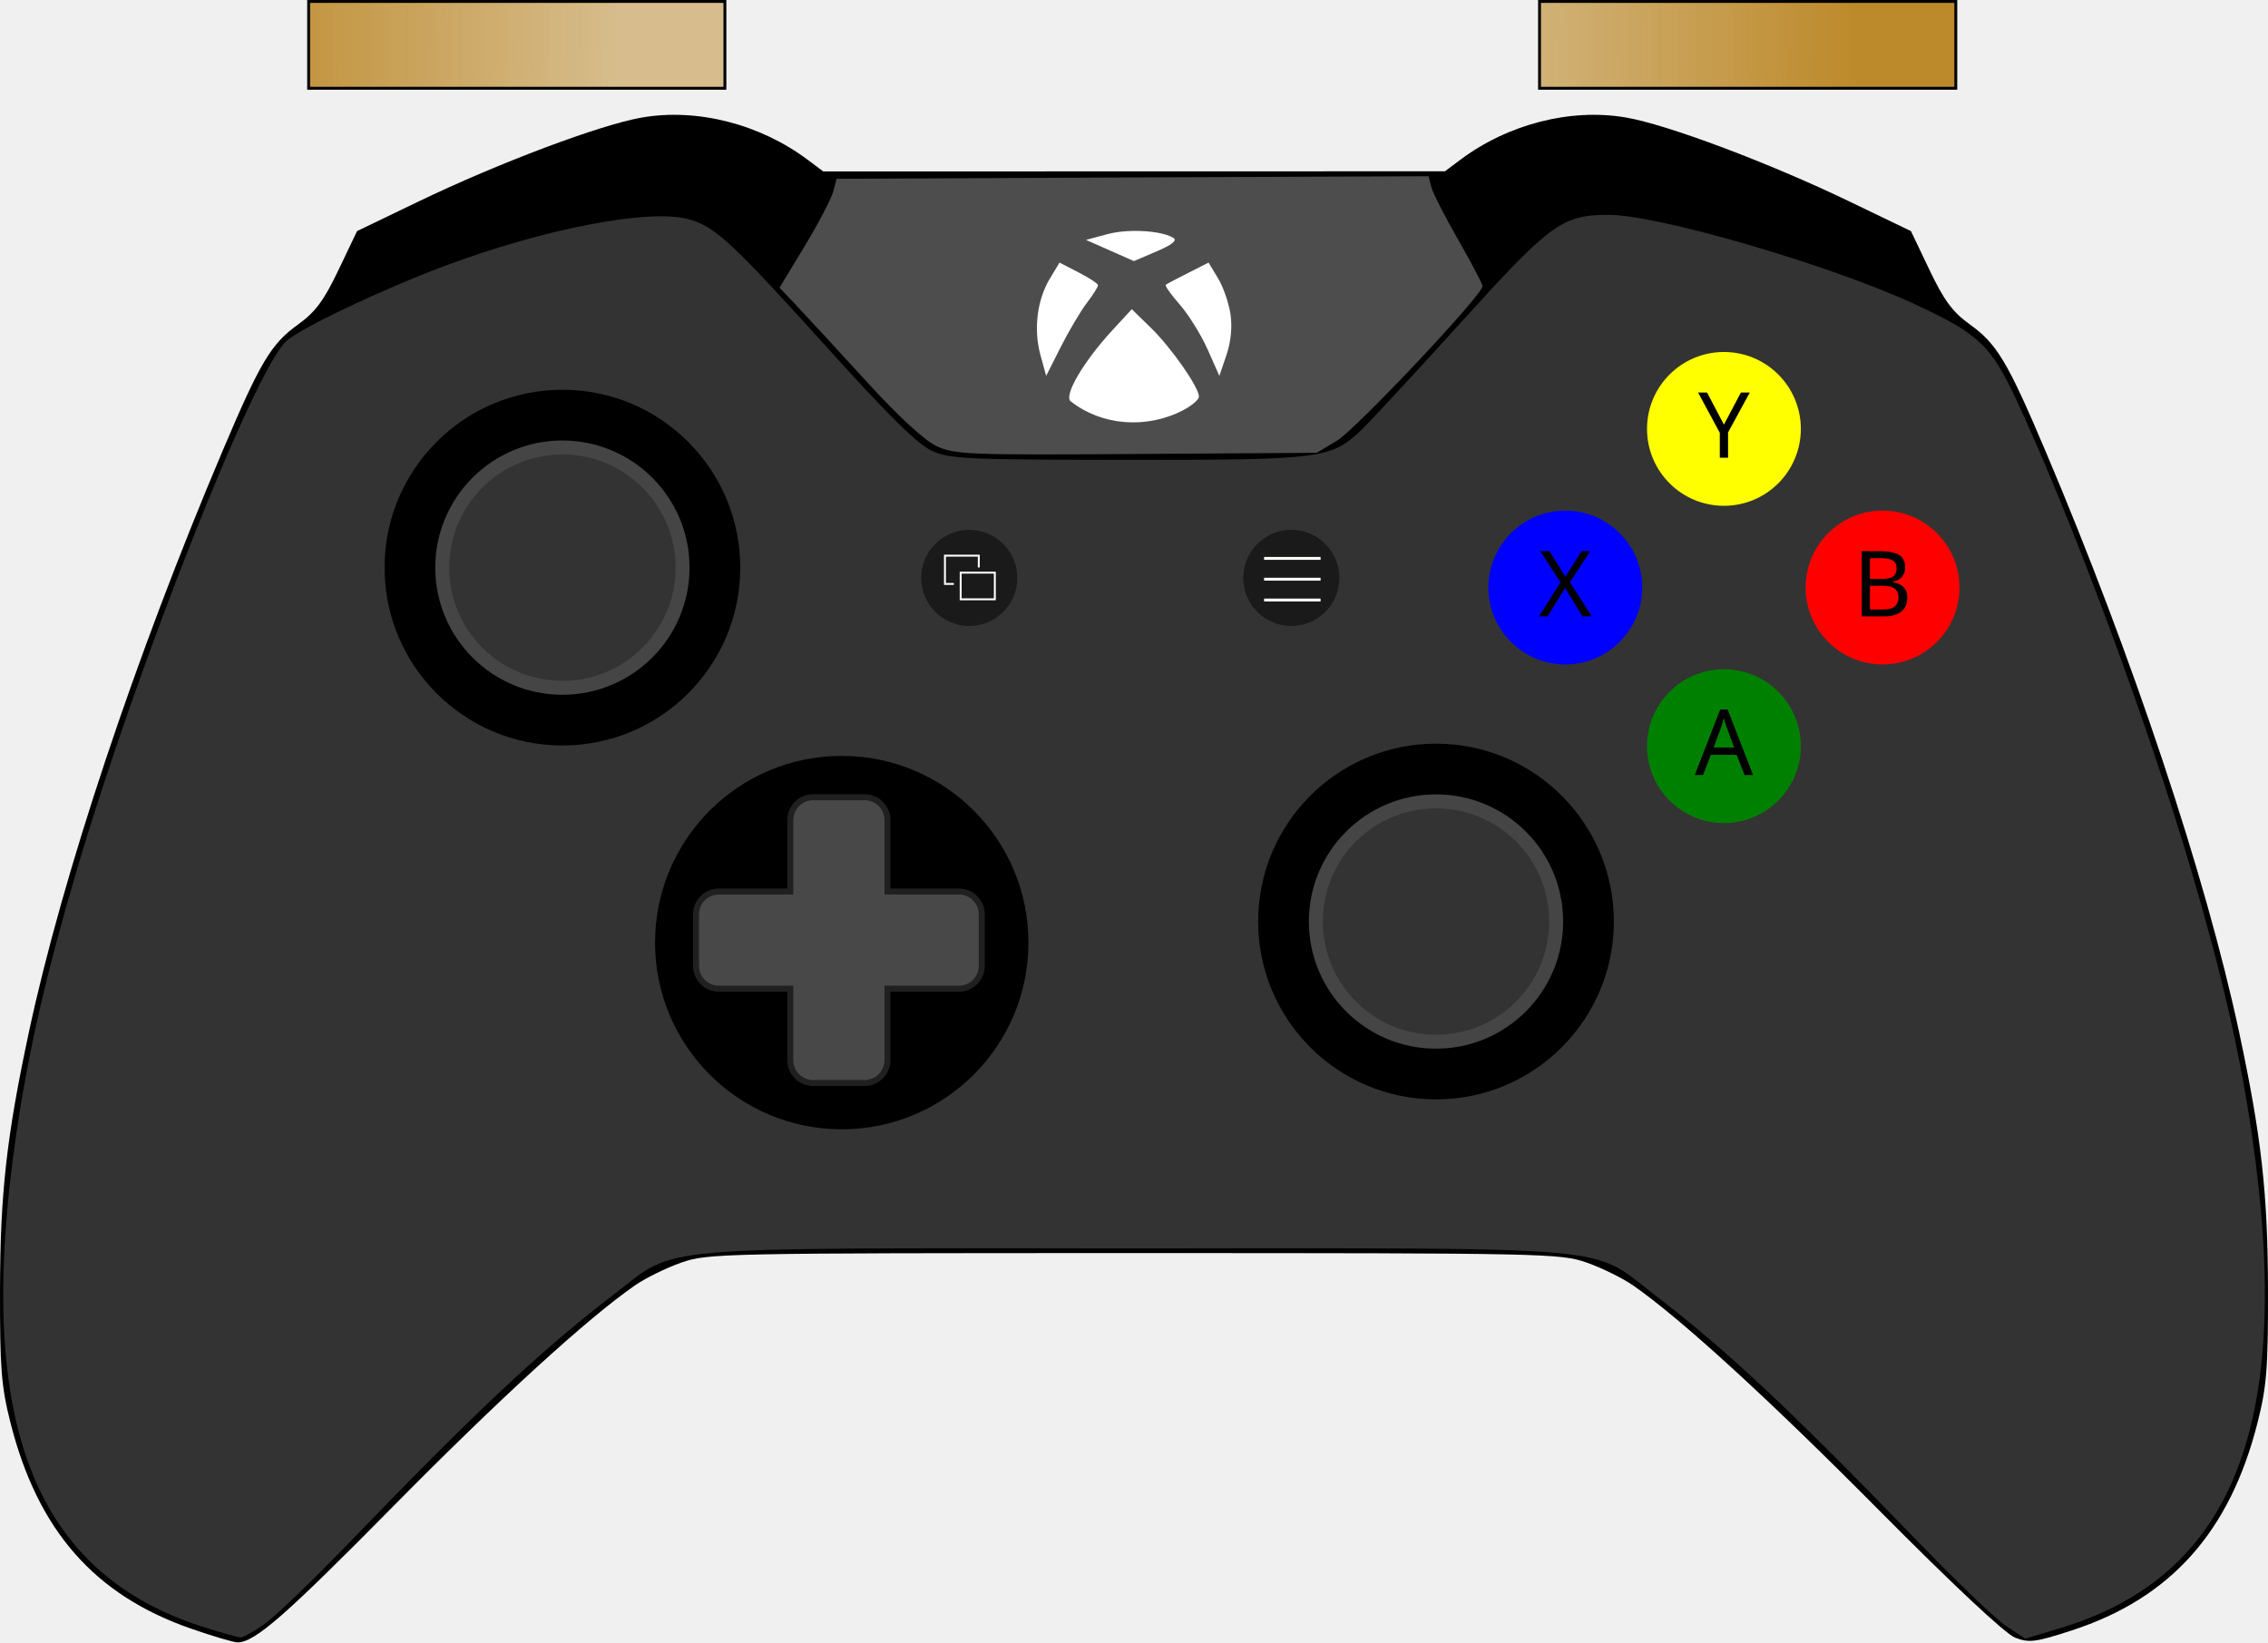
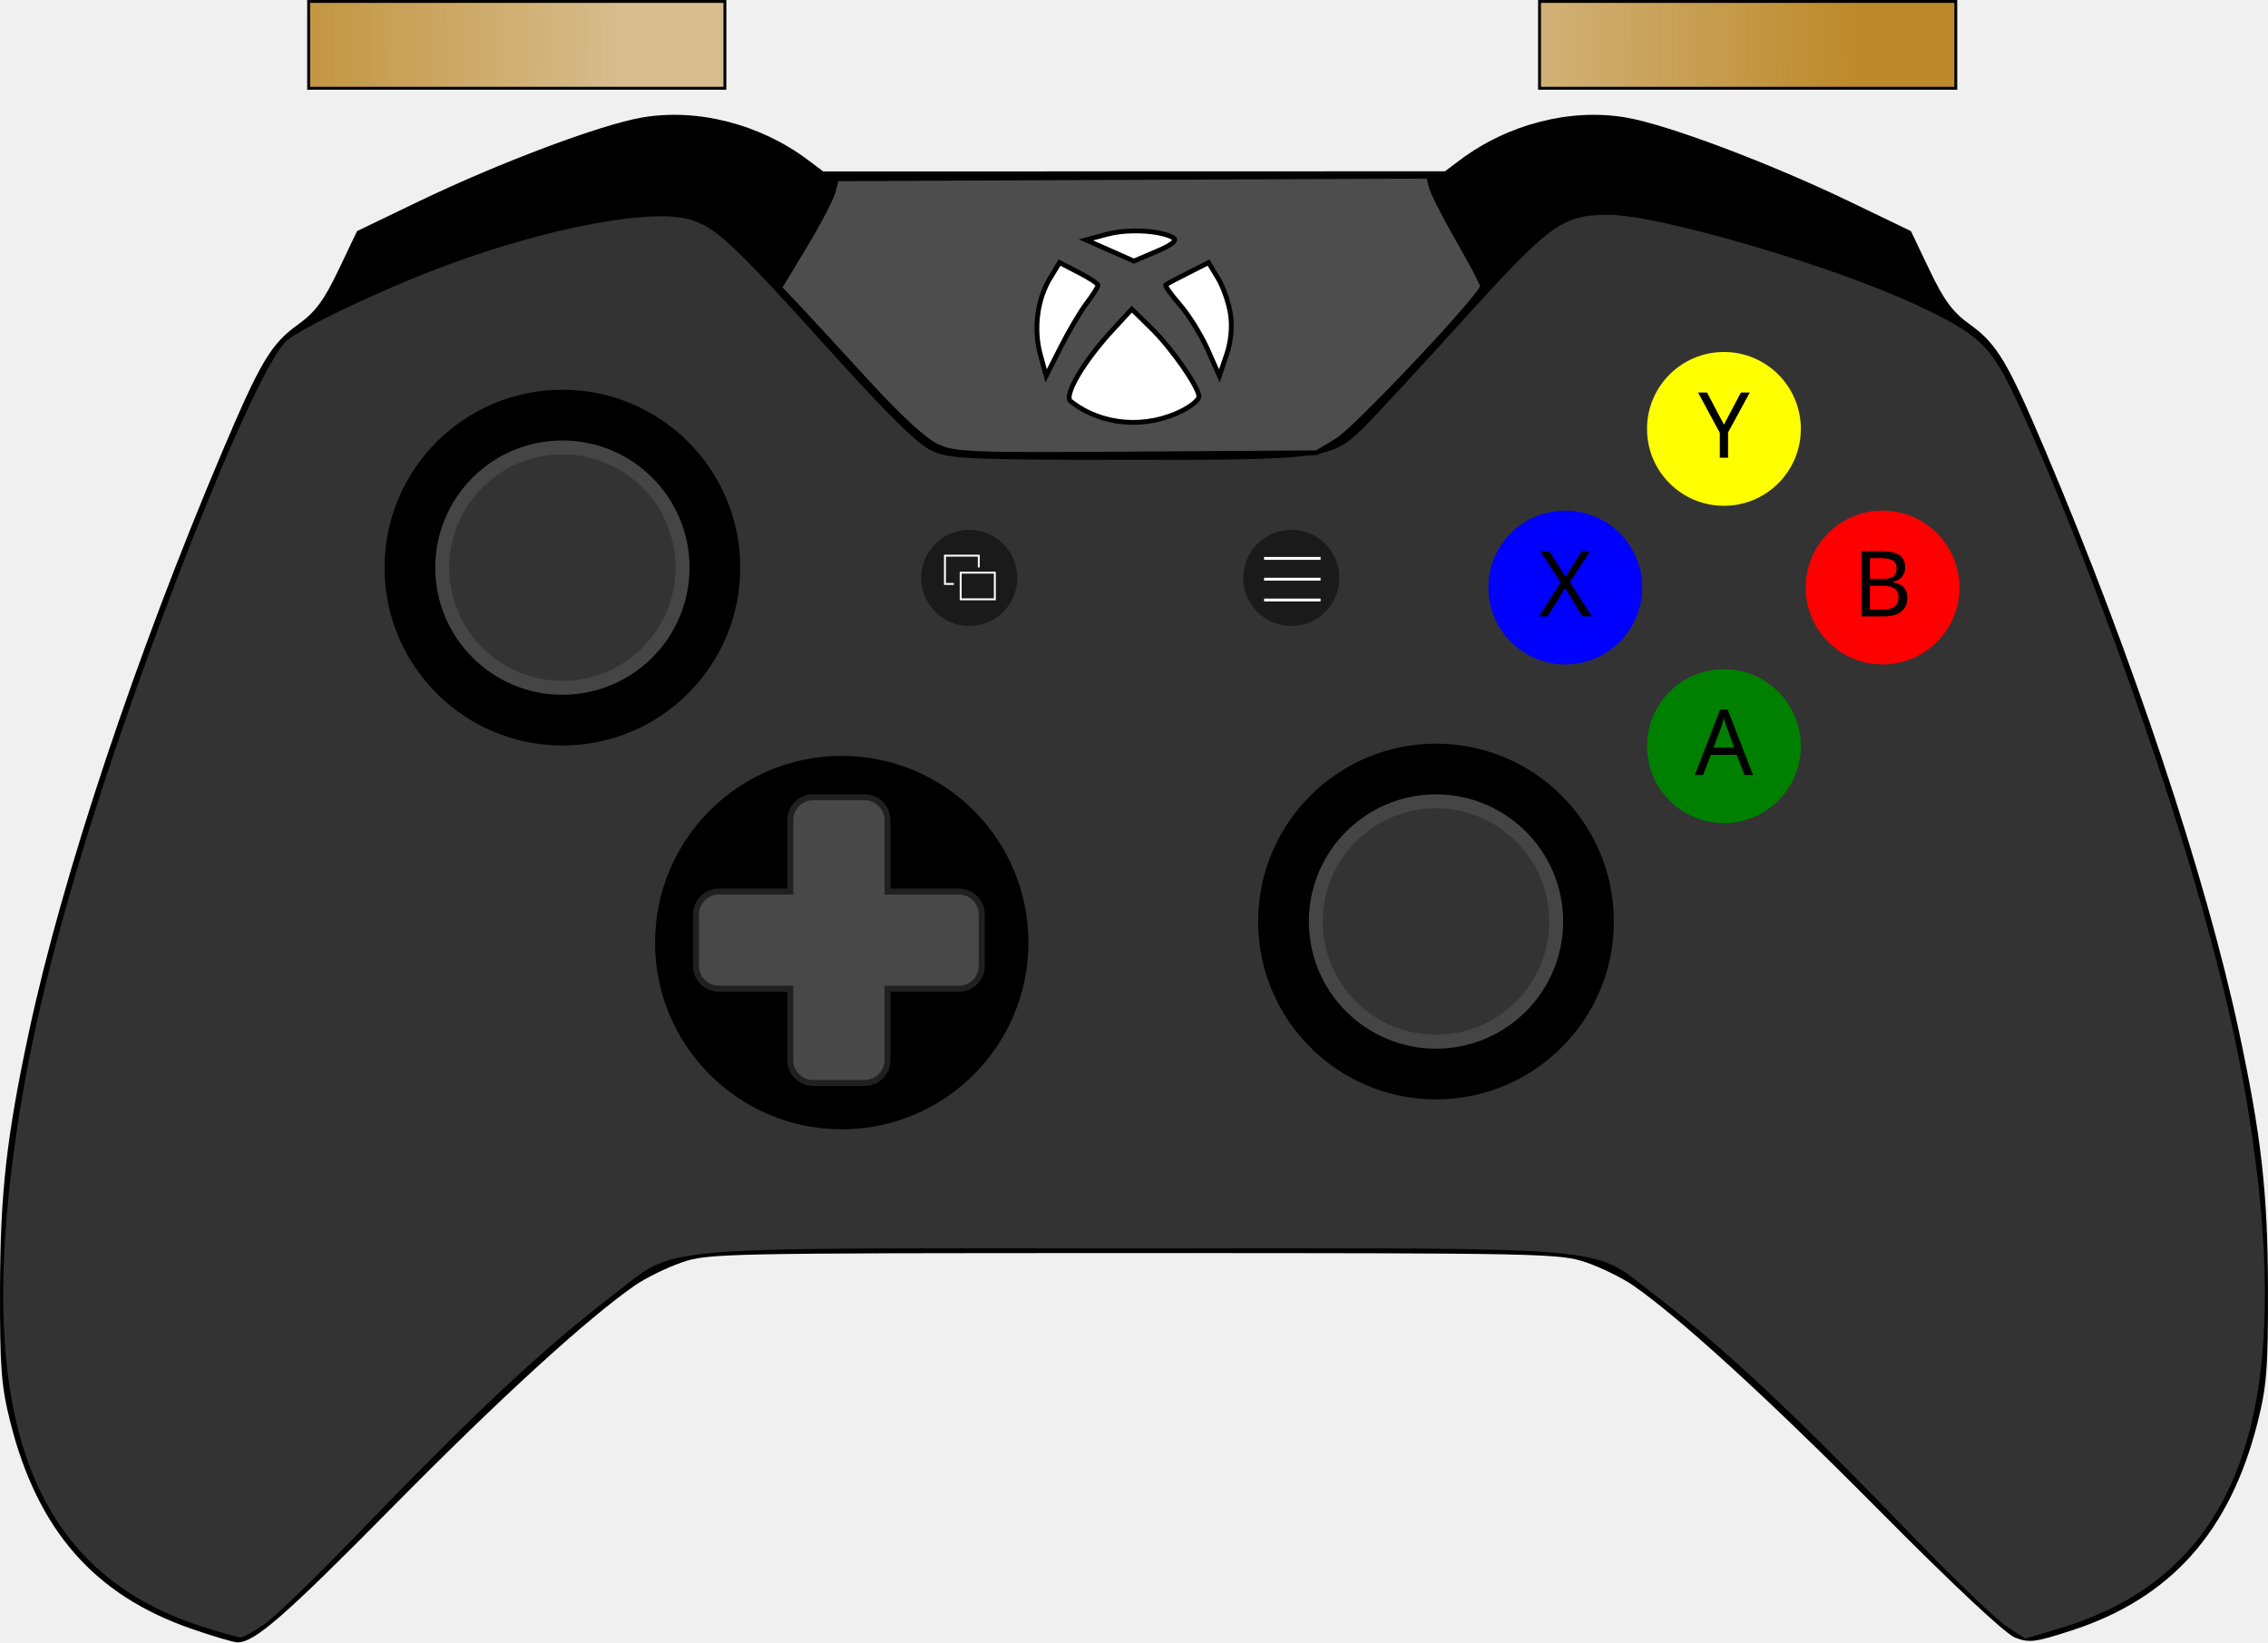
<svg xmlns="http://www.w3.org/2000/svg" xmlns:ns1="http://www.munia.io/namespaces/munia" xmlns:xlink="http://www.w3.org/1999/xlink" version="1.1" width="471.824" height="341.657" id="svg3412" viewBox="0 0 471.827 341.657">
  <ns1:info ns1:device-type="XInput" ns1:skin-name="Xbox One" />
  <style>
        text{font-size:19px;line-height:25px;font-family:sans-serif;fill:black;stroke-width:1px;text-anchor:middle;baseline-shift:-6;}
		.stick{stroke:#454545;stroke-width:2.9;}
		.pressed{fill:white;stroke:white;display:none;}
        .pressed button{stroke-width:2.5;}
    </style>
  <defs id="defs">
    <linearGradient id="linearGradient1752">
      <stop id="stop1750" offset="0" style="stop-color:#bd8a2b;stop-opacity:0.5;" />
      <stop id="stop1748" offset="1" style="stop-color:#bd8a2b;stop-opacity:1;" />
    </linearGradient>
    <linearGradient id="linearGradient1718">
      <stop id="stop1714" offset="0" style="stop-color:#bd8a2b;stop-opacity:1;" />
      <stop id="stop1716" offset="1" style="stop-color:#bd8a2b;stop-opacity:0.5;" />
    </linearGradient>
    <linearGradient id="linearGradient1724" x1="112.698" y1="-36.096" x2="28.55" y2="-36.472" gradientTransform="translate(28.6147,-6.13299)" gradientUnits="userSpaceOnUse" xlink:href="#linearGradient1752" />
    <linearGradient id="linearGradient1746" x1="112.698" y1="-36.096" x2="28.55" y2="-36.472" gradientTransform="translate(28.6147,-6.13299)" gradientUnits="userSpaceOnUse" xlink:href="#linearGradient1718" />
  </defs>
  <g id="Base-elems">
    <path id="outline" style="fill:black" d="M 39.7,338.79 C 19.602,331.794 7.826,318.338 2.159,295.892 0.263,288.383 -0.035,284.543 0.003,268.176 0.05,248.146 1.366,236.44 6.019,214.676 12.966,182.18 28.169,136.572 46.34,93.714 54.16,75.273 56.395,71.532 62.003,67.504 c 3.609,-2.591 5.381,-4.981 8.424,-11.357 l 3.854,-8.075 12.828,-6.174 C 103.802,33.865 124.94,25.922 133.567,24.443 c 11.522,-1.976 24.552,1.36 34.519,8.837 l 3.173,2.38 64.673,-0.014 64.673,-0.014 3.154,-2.366 c 9.95,-7.463 22.988,-10.797 34.502,-8.823 8.626,1.479 29.765,9.422 46.458,17.456 l 12.827,6.174 3.854,8.075 c 3.043,6.376 4.816,8.765 8.424,11.357 5.609,4.028 7.844,7.768 15.663,26.209 18.172,42.858 33.375,88.466 40.321,120.962 4.653,21.764 5.969,33.47 6.016,53.5 0.04,16.367 -0.26,20.207 -2.156,27.716 -5.749,22.771 -18.096,36.592 -38.664,43.283 -7.584,2.467 -8.882,2.631 -11.806,1.493 -2.02,-0.786 -12.907,-10.982 -28.284,-26.488 -23.033,-23.226 -41.361,-39.978 -51.198,-46.795 -2.172,-1.505 -6.492,-3.631 -9.601,-4.723 -5.475,-1.924 -8.417,-1.986 -94.201,-1.986 -85.784,0 -88.727,0.06 -94.202,1.986 -3.108,1.092 -7.429,3.218 -9.601,4.723 -9.941,6.89 -28.146,23.522 -50.197,45.862 -22.604,22.9 -28.935,28.434 -32.5,28.411 -0.825,0 -5.196,-1.296 -9.714,-2.868 z" />
    <path id="front_face" style="fill:#333" d="m 334.61,44.691 c -9.681,0.037 -12.046,1.789 -30.875,22.594 -9.403,10.389 -18.621,20.329 -20.469,22.093 -6.346,6.059 -8.173,6.306 -48.719,6.282 -33.393,-0.02 -36.996,-0.199 -40.687,-1.875 -2.896,-1.316 -8.897,-7.209 -21.094,-20.719 C 152.237,50.325 148.813,47.122 143.235,45.597 135.089,43.37 113.562,47.482 92.703,55.253 79.639,60.12 62.547,68.233 59.547,70.972 52.871,77.068 28.412,138.816 15.953,181.065 9.553,202.77 5.91,218.712 3.391,235.877 c -8.691,59.217 3.248,91.025 38.469,102.438 3.879,1.257 7.551,2.288 8.156,2.312 0.605,0.02 2.945,-1.29 5.219,-2.937 2.273,-1.647 10.316,-9.41 17.875,-17.25 25.619,-26.576 39.465,-39.571 54.468,-51.063 13.629,-10.439 5.566,-9.687 108.344,-9.687 102.779,0 94.684,-0.752 108.313,9.687 15.017,11.502 28.284,23.942 55,51.563 7.857,8.123 16.036,15.951 18.187,17.375 l 3.906,2.562 7.313,-2.187 c 36.225,-10.935 48.606,-42.902 39.812,-102.813 -2.519,-17.165 -6.193,-33.107 -12.593,-54.812 -8.946,-30.335 -25.142,-73.9 -36.438,-97.999 -5.316,-11.341 -7.799,-13.653 -21.344,-19.907 -17.581,-8.117 -53.286,-18.508 -63.468,-18.469 z" />
    <circle id="xbox_logo" r="23" cx="235" cy="68" style="display:inline;fill:white" />
-     <path id="top_area" style="fill:#4d4d4d;stroke:4px;stroke-color:black;" d="m 297.203,36.659 -61.593,0.25 -61.563,0.281 -0.719,2.688 c -0.395,1.481 -3.064,6.588 -5.937,11.344 l -5.219,8.625 3.938,4.156 c 2.159,2.288 8.63,9.32 14.375,15.594 6.607,7.216 11.907,12.082 14.437,13.25 3.697,1.706 6.843,1.827 41.5,1.594 l 37.5,-0.25 4.188,-2.5 c 3.933,-2.338 30.312,-30.322 30.312,-32.157 0,-0.461 -2.262,-4.775 -5.031,-9.594 -2.769,-4.819 -5.309,-9.79 -5.625,-11.031 z m -61.25,11.375 c 3.322,-0.03 6.617,0.488 8.188,1.469 0.813,0.507 -0.389,1.467 -3.5,2.781 l -4.75,2.031 -5,-2.219 -4.969,-2.188 4.406,-1.188 c 1.616,-0.44 3.633,-0.67 5.625,-0.688 z m -15.531,6.594 4,2.062 c 2.201,1.123 4,2.307 4,2.656 0,0.349 -1.077,2.048 -2.375,3.75 -1.297,1.702 -3.706,5.794 -5.375,9.094 l -3.031,6 -1.219,-4.438 c -1.439,-5.341 -0.638,-11.486 2.031,-15.875 z m 31,0 1.969,3.25 c 1.083,1.781 2.246,5.148 2.594,7.469 0.401,2.676 0.09,5.796 -0.844,8.531 l -1.469,4.312 -2.469,-5.562 c -1.37,-3.054 -3.98,-7.23 -5.781,-9.281 -1.801,-2.051 -3.117,-3.905 -2.906,-4.094 0.211,-0.189 2.318,-1.29 4.656,-2.469 z m -15.969,9.688 4.032,3.938 c 4.229,4.125 9.937,12.307 9.937,14.25 0,0.625 -1.462,1.881 -3.25,2.813 -7.642,3.984 -16.985,3.254 -23.437,-1.844 -1.487,-1.174 2.681,-8.278 8.656,-14.75 z" />
+     <path id="top_area" style="fill:#4d4d4d;stroke:black;" d="m 297.203,36.659 -61.593,0.25 -61.563,0.281 -0.719,2.688 c -0.395,1.481 -3.064,6.588 -5.937,11.344 l -5.219,8.625 3.938,4.156 c 2.159,2.288 8.63,9.32 14.375,15.594 6.607,7.216 11.907,12.082 14.437,13.25 3.697,1.706 6.843,1.827 41.5,1.594 l 37.5,-0.25 4.188,-2.5 c 3.933,-2.338 30.312,-30.322 30.312,-32.157 0,-0.461 -2.262,-4.775 -5.031,-9.594 -2.769,-4.819 -5.309,-9.79 -5.625,-11.031 z m -61.25,11.375 c 3.322,-0.03 6.617,0.488 8.188,1.469 0.813,0.507 -0.389,1.467 -3.5,2.781 l -4.75,2.031 -5,-2.219 -4.969,-2.188 4.406,-1.188 c 1.616,-0.44 3.633,-0.67 5.625,-0.688 z m -15.531,6.594 4,2.062 c 2.201,1.123 4,2.307 4,2.656 0,0.349 -1.077,2.048 -2.375,3.75 -1.297,1.702 -3.706,5.794 -5.375,9.094 l -3.031,6 -1.219,-4.438 c -1.439,-5.341 -0.638,-11.486 2.031,-15.875 z m 31,0 1.969,3.25 c 1.083,1.781 2.246,5.148 2.594,7.469 0.401,2.676 0.09,5.796 -0.844,8.531 l -1.469,4.312 -2.469,-5.562 c -1.37,-3.054 -3.98,-7.23 -5.781,-9.281 -1.801,-2.051 -3.117,-3.905 -2.906,-4.094 0.211,-0.189 2.318,-1.29 4.656,-2.469 z m -15.969,9.688 4.032,3.938 c 4.229,4.125 9.937,12.307 9.937,14.25 0,0.625 -1.462,1.881 -3.25,2.813 -7.642,3.984 -16.985,3.254 -23.437,-1.844 -1.487,-1.174 2.681,-8.278 8.656,-14.75 z" />
  </g>
  <g id="Buttons" transform="translate(-46.3592,-19.7783)">
    <g id="Face">
      <g ns1:button-id="0" ns1:button-state="released">
        <circle id="A" r="16" cx="405" cy="175" class="button" style="fill:green" />
        <text id="text_A" x="405" y="175" xml:space="preserve">A</text>
      </g>
      <circle id="A-pressed" ns1:button-id="0" ns1:button-state="pressed" r="16" cx="405" cy="175" class="button pressed" />
      <g ns1:button-id="1" ns1:button-state="released">
        <circle id="B" r="16" cx="438" cy="142" class="button" style="fill:red" />
        <text id="text_B" x="438" y="142" xml:space="preserve">B</text>
      </g>
      <circle id="B-pressed" ns1:button-id="1" ns1:button-state="pressed" r="16" cx="438" cy="142" class="button pressed" />
      <g ns1:button-id="2" ns1:button-state="released">
        <circle id="X" r="16" cx="372" cy="142" class="button" style="fill:blue" />
        <text id="text_X" x="372" y="142" xml:space="preserve">X</text>
      </g>
      <circle id="X-pressed" ns1:button-id="2" ns1:button-state="pressed" r="16" cx="372" cy="142" class="button pressed" />
      <g ns1:button-id="3" ns1:button-state="released">
        <circle id="Y" r="16" cx="405" cy="109" class="button" style="fill:yellow" />
        <text id="text_Y" x="405" y="109" xml:space="preserve">Y</text>
      </g>
      <circle id="Y-pressed" ns1:button-id="3" ns1:button-state="pressed" r="16" cx="405" cy="109" class="button pressed" />
      <g id="Select" ns1:button-id="6" ns1:button-state="released">
        <circle r="10" cx="248" cy="140" class="button" style="fill:#1a1a1a" />
        <rect y="138.905" x="246.216" height="5.545" width="7.106" id="rect1650" style="fill:none;stroke:white;stroke-width:0.4;" />
        <path id="path1656" d="m 249.982,137.815 v -2.444 h -7.036 v 5.881 h 1.848" style="fill:none;stroke:white;stroke-width:0.4;" />
      </g>
      <circle id="Select-pressed" ns1:button-id="6" ns1:button-state="pressed" r="10" cx="248" cy="140" class="button pressed" />
      <g id="Start" ns1:button-id="7" ns1:button-state="released">
        <circle id="Start" r="10" cx="315" cy="140" class="button" style="fill:#1a1a1a" />
        <path style="fill:none;stroke:#fffffb;stroke-width:0.6;" d="m 309.335,140.269 h 11.754" />
        <path id="path1643" d="m 309.335,144.599 h 11.754" style="fill:none;stroke:#fffffb;stroke-width:0.6;" />
        <path id="path1645" d="m 309.335,135.939 h 11.754" style="fill:none;stroke:#fffffb;stroke-width:0.6;" />
      </g>
      <circle id="Start-pressed" ns1:button-id="7" ns1:button-state="pressed" r="10" cx="315" cy="140" class="button pressed" />
    </g>
    <g id="Shoulder_buttons">
      <path id="Shoulder_left" ns1:button-id="4" ns1:button-state="released" style="fill:black" d="m 125.961,79.097 c 16.439,-7.56 38.569,-13.871 53.437,-15.237 10.319,-0.949 14.508,0.572 22.315,8.098 l 6.56,6.323 5.25,-9.235 c 2.887,-5.079 5.23,-9.878 5.206,-10.663 -0.06,-1.972 -10.458,-8.553 -17.333,-10.969 -9.031,-3.174 -16.027,-3.505 -25.174,-1.19 -15.306,3.874 -53.688,20.617 -55.546,24.231 -0.424,0.825 -2.1,4.282 -3.723,7.682 -3.395,7.109 -4.178,7.025 9.008,0.961 z" />
      <path id="Shoulder_left-pressed" ns1:button-id="4" ns1:button-state="pressed" class="pressed" d="m 125.961,79.097 c 16.439,-7.56 38.569,-13.871 53.437,-15.237 10.319,-0.949 14.508,0.572 22.315,8.098 l 6.56,6.323 5.25,-9.235 c 2.887,-5.079 5.23,-9.878 5.206,-10.663 -0.06,-1.972 -10.458,-8.553 -17.333,-10.969 -9.031,-3.174 -16.027,-3.505 -25.174,-1.19 -15.306,3.874 -53.688,20.617 -55.546,24.231 -0.424,0.825 -2.1,4.282 -3.723,7.682 -3.395,7.109 -4.178,7.025 9.008,0.961 z" />
      <path id="Shoulder_right" ns1:button-id="5" ns1:button-state="released" style="fill:black" d="m 447.627,78.204 c -1.643,-3.438 -3.333,-6.925 -3.758,-7.75 -1.858,-3.614 -40.239,-20.357 -55.546,-24.231 -12.919,-3.27 -24.553,-0.969 -37.092,7.334 -4.546,3.011 -6.133,4.615 -5.718,5.782 0.315,0.888 2.836,5.536 5.602,10.328 l 5.028,8.713 5.565,-5.92 c 6.649,-7.074 10.831,-9.006 19.49,-9.006 10.971,0 45.964,10.065 62.98,18.115 3.352,1.586 6.171,2.884 6.265,2.884 0.09,4e-4 -1.174,-2.812 -2.816,-6.249 z" />
      <path id="Shoulder_right-pressed" ns1:button-id="5" ns1:button-state="pressed" class="pressed" d="m 447.627,78.204 c -1.643,-3.438 -3.333,-6.925 -3.758,-7.75 -1.858,-3.614 -40.239,-20.357 -55.546,-24.231 -12.919,-3.27 -24.553,-0.969 -37.092,7.334 -4.546,3.011 -6.133,4.615 -5.718,5.782 0.315,0.888 2.836,5.536 5.602,10.328 l 5.028,8.713 5.565,-5.92 c 6.649,-7.074 10.831,-9.006 19.49,-9.006 10.971,0 45.964,10.065 62.98,18.115 3.352,1.586 6.171,2.884 6.265,2.884 0.09,4e-4 -1.174,-2.812 -2.816,-6.249 z" />
    </g>
    <g id="D-Pad" transform="matrix(0.277426,0,0,0.277426,141.02,110.719)">
      <circle id="Base" r="140" cx="290" cy="379" style="fill:black;" d="m 125.961,79.097 c 16.439,-7.56 38.569,-13.871 53.437,-15.237 10.319,-0.949 14.508,0.572 22.315,8.098 l 6.56,6.323 5.25,-9.235 c 2.887,-5.079 5.23,-9.878 5.206,-10.663 -0.06,-1.972 -10.458,-8.553 -17.333,-10.969 -9.031,-3.174 -16.027,-3.505 -25.174,-1.19 -15.306,3.874 -53.688,20.617 -55.546,24.231 -0.424,0.825 -2.1,4.282 -3.723,7.682 -3.395,7.109 -4.178,7.025 9.008,0.961 z" />
      <path id="D-up" ns1:button-id="10" ns1:button-state="pressed" class="button pressed" d="m 268.572,270 c -9.497,0 -17.144,7.645 -17.144,17.143 v 53.572 h 72.857 V 287.143 C 324.285,277.645 316.64,270 307.143,270 Z" />
      <path id="D-down" ns1:button-id="11" ns1:button-state="pressed" class="button pressed" d="m 251.428,413.572 v 53.571 c 0,9.497 7.647,17.142 17.144,17.142 h 38.571 c 9.497,0 17.142,-7.645 17.142,-17.142 v -53.571 z" />
      <path id="D-left" ns1:button-id="12" ns1:button-state="pressed" class="button pressed" d="m 251.428,340.715 h -53.571 c -9.497,0 -17.142,7.645 -17.142,17.142 v 38.573 c 0,9.497 7.645,17.142 17.142,17.142 h 53.571 z" />
      <path id="D-right" ns1:button-id="13" ns1:button-state="pressed" class="button pressed" d="m 324.285,413.572 h 53.572 c 9.498,0 17.143,-7.645 17.143,-17.142 v -38.573 c 0,-9.497 -7.645,-17.142 -17.143,-17.142 h -53.572 z" />
      <path id="NonPressedArea" style="fill:#484848;stroke:#202020;stroke-width:4.5;" d="m 268.572,270 c -9.497,0 -17.144,7.645 -17.144,17.143 v 53.572 h -53.571 c -9.497,0 -17.142,7.645 -17.142,17.142 v 38.573 c 0,9.497 7.645,17.142 17.142,17.142 h 53.571 v 53.571 c 0,9.497 7.647,17.142 17.144,17.142 h 38.571 c 9.497,0 17.142,-7.645 17.142,-17.142 v -53.571 h 53.572 c 9.498,0 17.143,-7.645 17.143,-17.142 v -38.573 c 0,-9.497 -7.645,-17.142 -17.143,-17.142 H 324.285 V 287.143 C 324.285,277.645 316.64,270 307.143,270 Z" />
    </g>
  </g>
  <g id="Sticks" transform="translate(-46.3592,-19.7783)">
    <circle id="Stick_left_outer" r="37" cx="163.36" cy="137.86" style="fill:black;" />
    <circle id="Stick_right_outer" r="37" cx="345.10" cy="211.48" style="fill:black;" />
    <circle id="Stick_left" ns1:stick-id="0" ns1:deadzone="21" ns1:offset-scale="0.2" ns1:axis-h="0" ns1:axis-v="1" ns1:button-state="released" ns1:button-id="8" cx="163.36" cy="137.86" r="25" class="stick button" style="fill:#333;" />
    <circle id="Stick_left-pressed" ns1:stick-id="0" ns1:deadzone="21" ns1:offset-scale="0.2" ns1:axis-h="0" ns1:axis-v="1" ns1:button-state="pressed" ns1:button-id="8" cx="163.36" cy="137.86" r="25" class="stick button pressed" />
    <circle id="Stick_right" ns1:stick-id="1" ns1:deadzone="21" ns1:offset-scale="0.2" ns1:axis-h="3" ns1:axis-v="4" ns1:button-state="released" ns1:button-id="9" cx="345.10" cy="211.48" r="25" class="stick button" style="fill:#333;" />
    <circle id="Stick_right-pressed" ns1:stick-id="1" ns1:deadzone="21" ns1:offset-scale="0.2" ns1:axis-h="3" ns1:axis-v="4" ns1:button-state="pressed" ns1:button-id="9" cx="345.10" cy="211.48" r="25" class="stick button pressed" />
  </g>
  <g id="Trigger-left" transform="translate(-12.2191,50.9787)">
    <rect id="Trigger-left-bar" ns1:trigger-id="0" ns1:trigger-axis="2" ns1:trigger-type="bar" ns1:trigger-orientation="horizontal" ns1:trigger-reverse="yes" x="76.429" y="-50.68" width="86.597" height="18.063" style="fill:url(#linearGradient1724);fill-opacity:1;stroke:none;" />
    <rect id="Trigger-left-outline" x="76.429" y="-50.68" width="86.597" height="18.063" style="fill:none;stroke:black;stroke-width:0.6;stroke-opacity:1" />
  </g>
  <g id="Trigger-right" transform="translate(243.851,50.9787)">
    <rect id="Trigger-right-bar" ns1:trigger-id="1" ns1:trigger-axis="5" ns1:trigger-type="bar" ns1:trigger-orientation="horizontal" ns1:trigger-reverse="no" x="76.429" y="-50.68" width="86.597" height="18.063" style="fill:url(#linearGradient1746);fill-opacity:1;stroke:none;" />
    <rect id="Trigger-right-outline" x="76.429" y="-50.68" width="86.597" height="18.063" style="fill:none;stroke:black;stroke-width:0.6;" />
  </g>
</svg>
